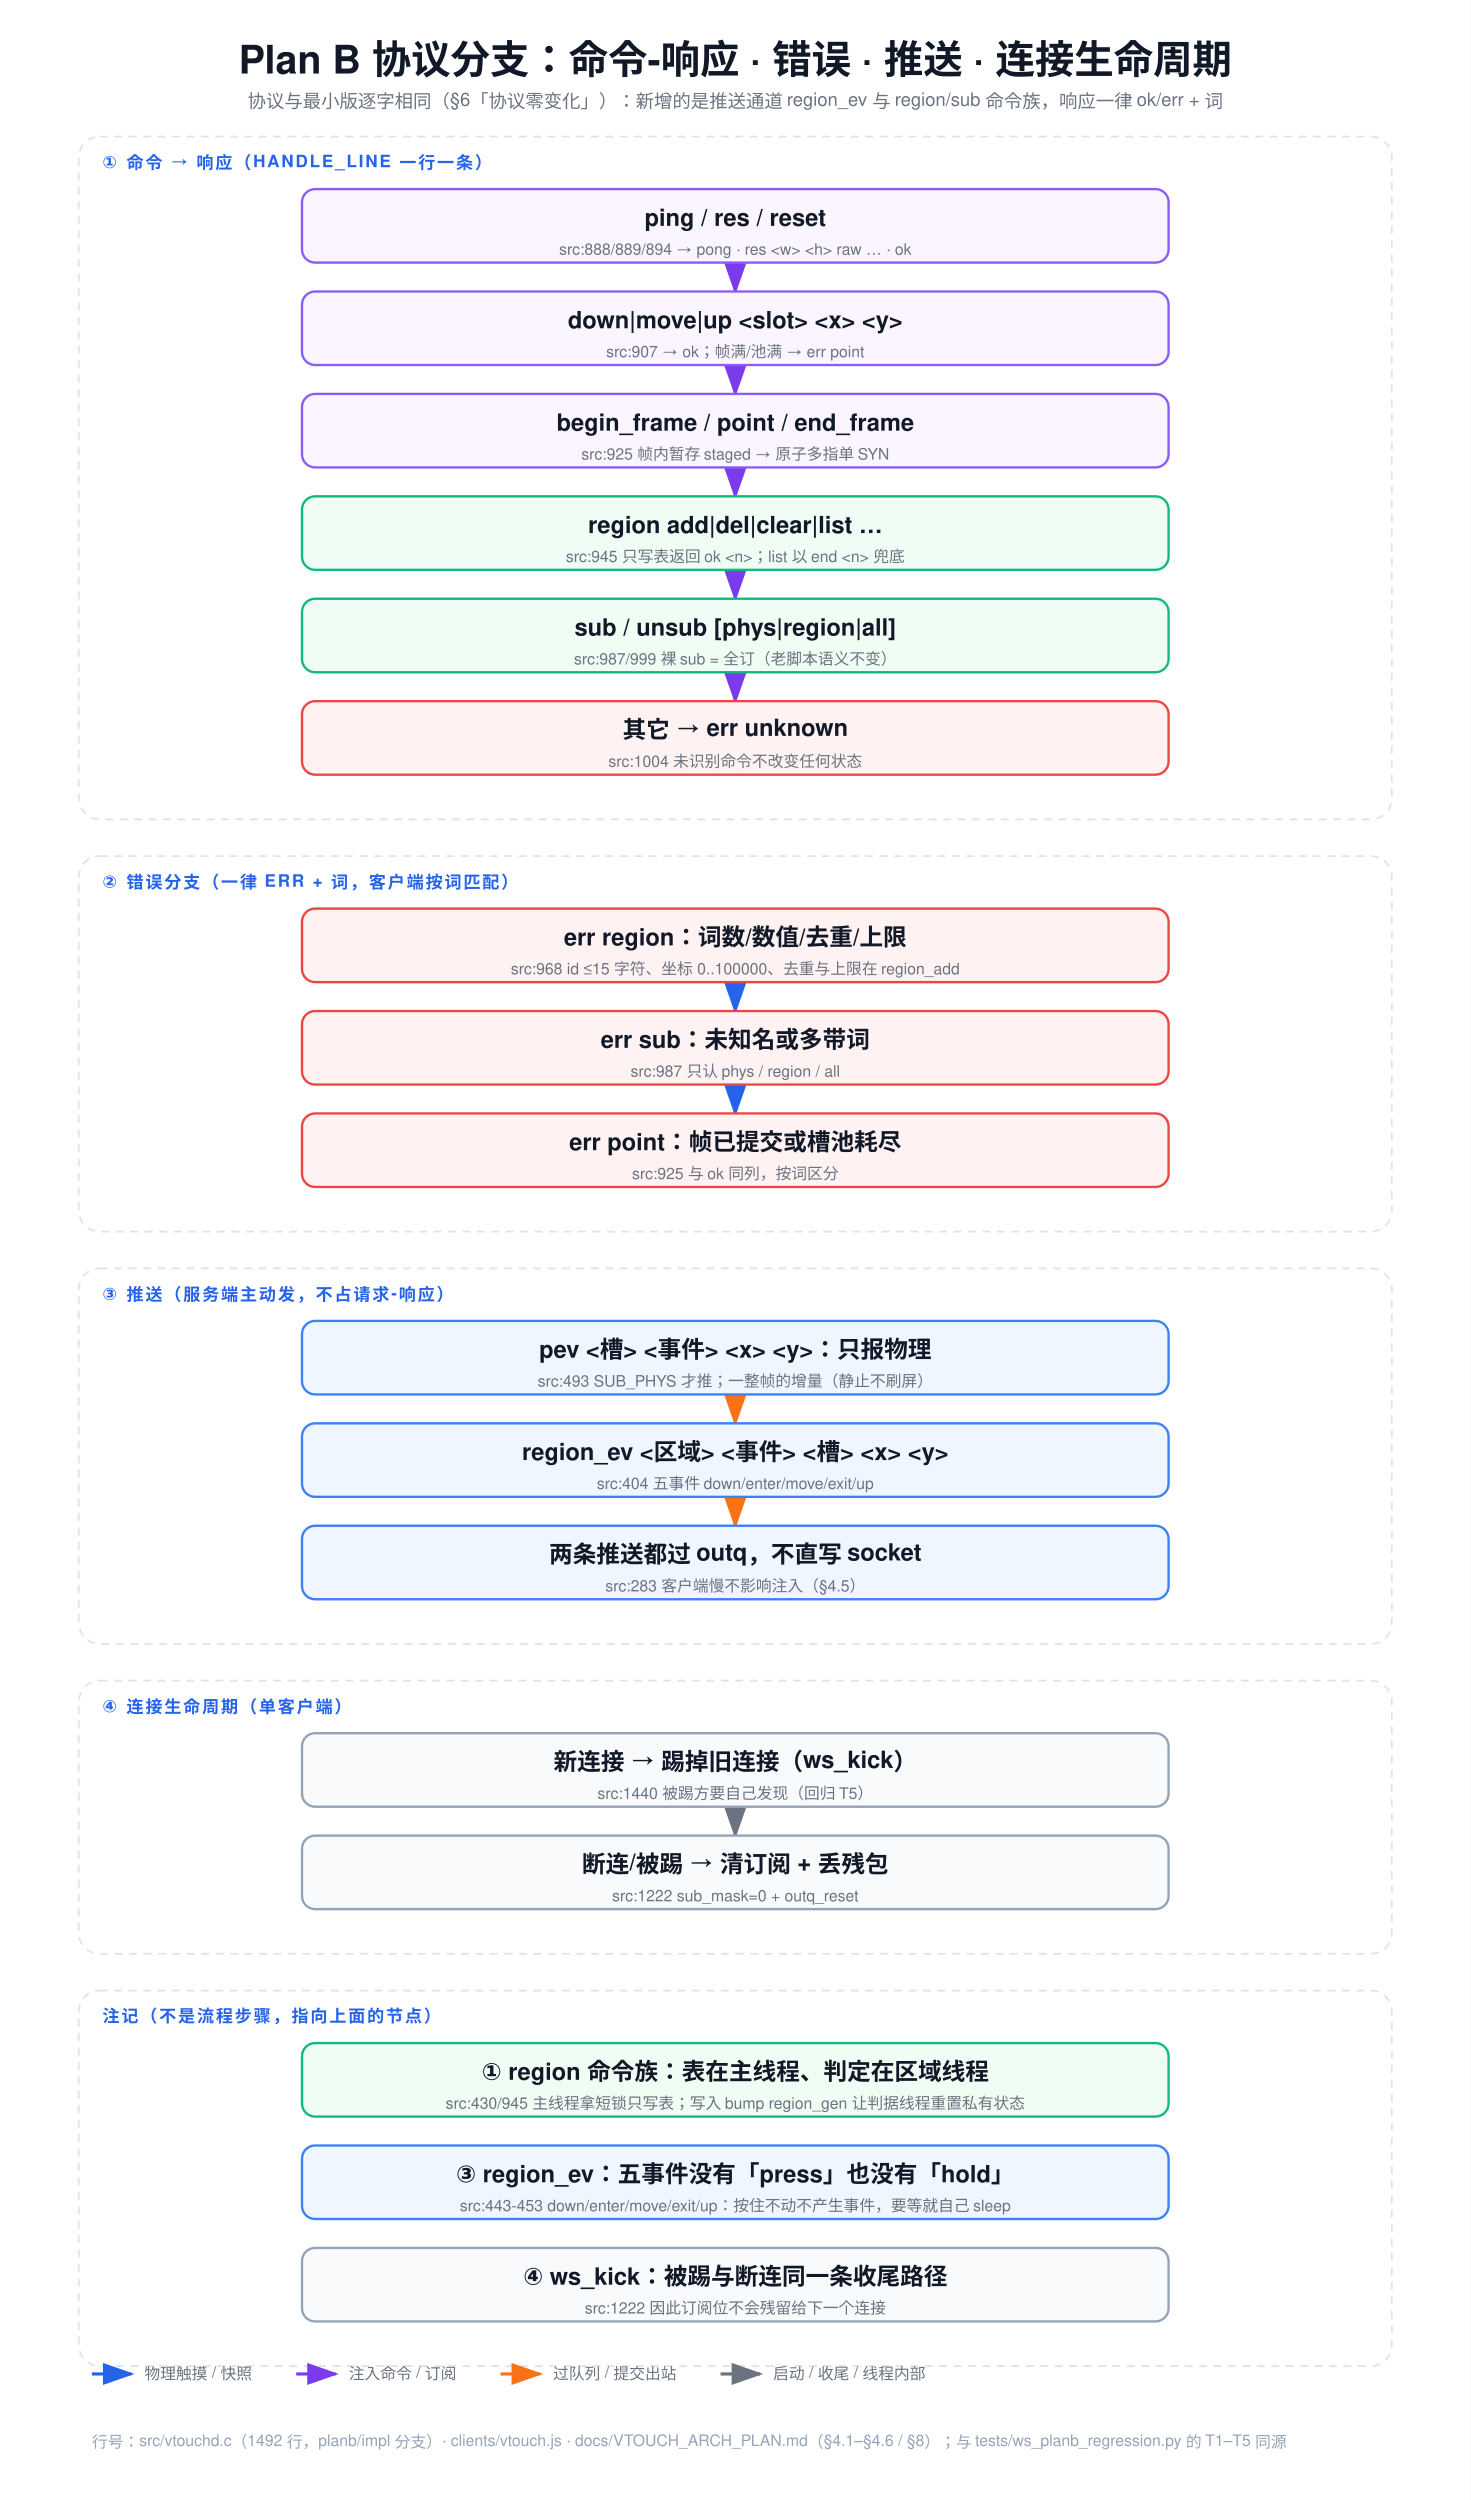
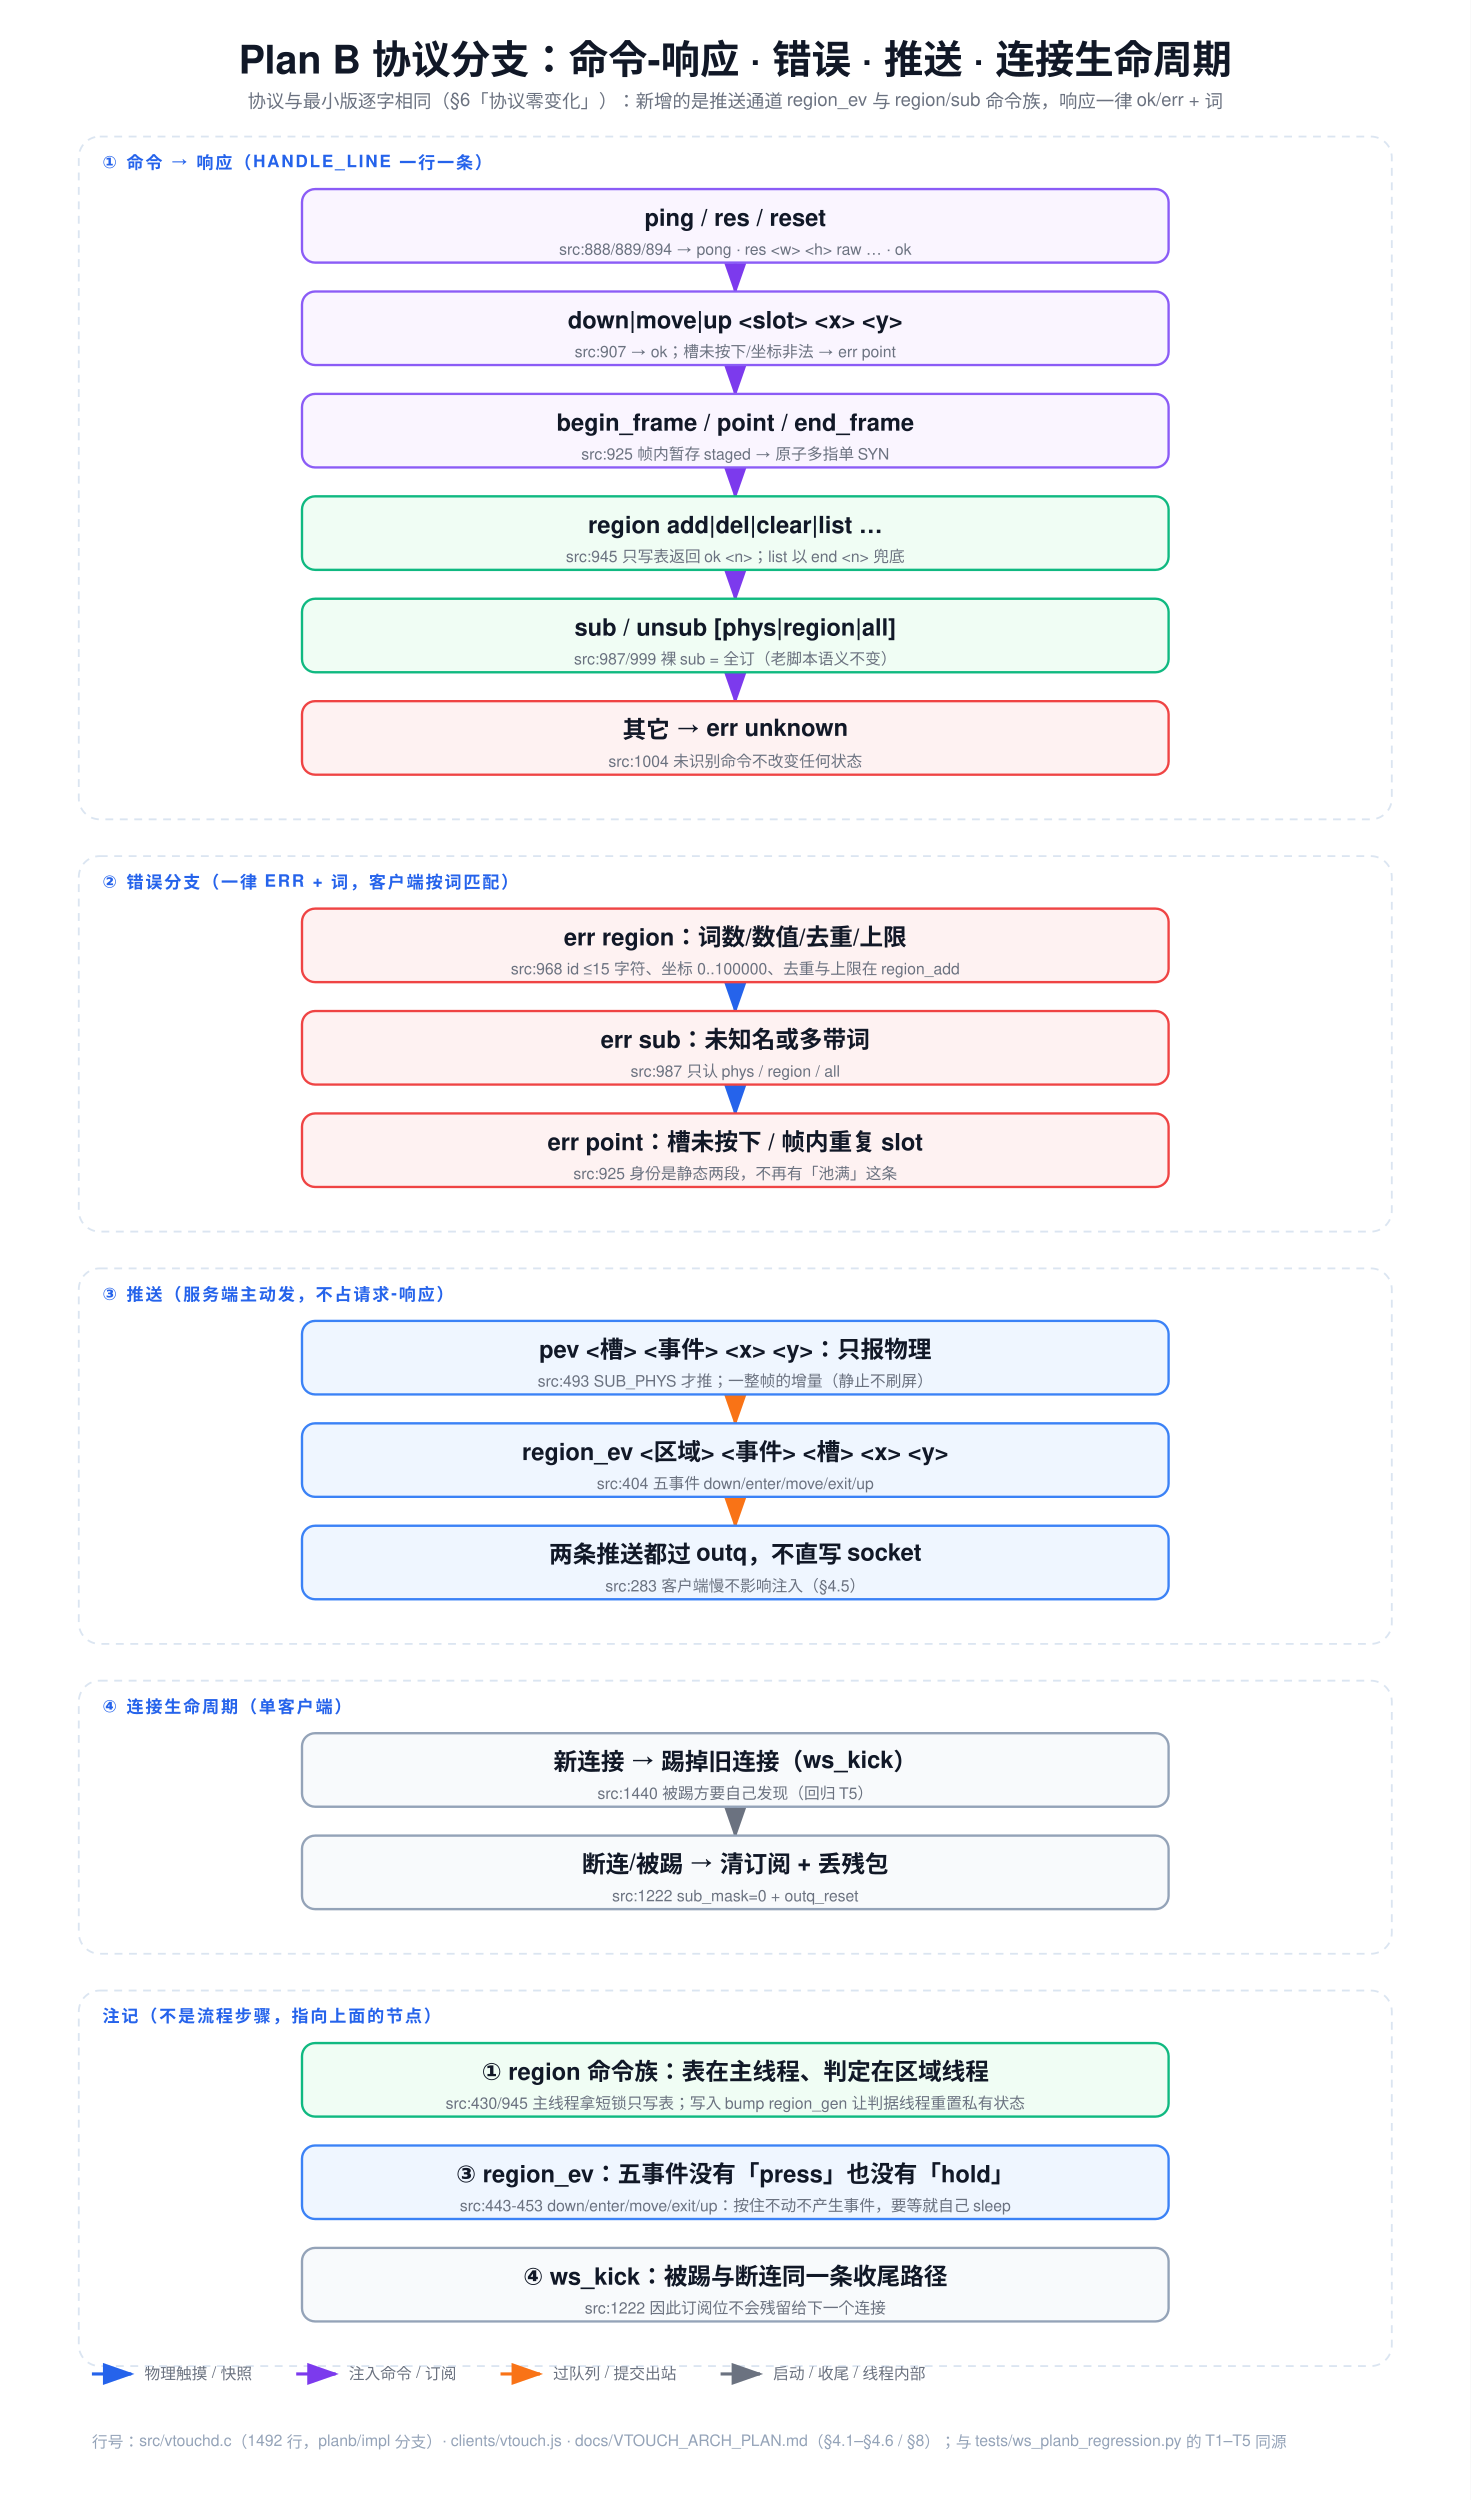
<svg xmlns="http://www.w3.org/2000/svg" viewBox="0 0 1120 1904" width="1120" height="1904" data-generator="fireworks-tech-graph" data-schema-version="1" data-text-metrics="heuristic-v1" data-style-id="1" data-visual-theme="Flat Icon" data-diagram-type="data-flow" data-motion-scene="" data-semantic-profile="generic" data-semantic-valid="true" data-quality-profile="standard" data-max-bends-per-edge="12" data-max-total-bends="100" data-max-route-stretch="5.0" data-max-bridged-crossings="8" data-min-node-gap="0.0" data-min-container-gutter="0.0" data-min-label-clearance="2.0" data-min-segment-length="0.0">
  <defs>
    <marker id="arrowA" markerWidth="10" markerHeight="7" refX="9" refY="3.5" orient="auto">
      <polygon points="0 0, 10 3.5, 0 7" fill="#7c3aed" />
    </marker>
    <marker id="arrowB" markerWidth="10" markerHeight="7" refX="9" refY="3.5" orient="auto">
      <polygon points="0 0, 10 3.5, 0 7" fill="#10b981" />
    </marker>
    <marker id="arrowC" markerWidth="10" markerHeight="7" refX="9" refY="3.5" orient="auto">
      <polygon points="0 0, 10 3.5, 0 7" fill="#2563eb" />
    </marker>
    <marker id="arrowE" markerWidth="10" markerHeight="7" refX="9" refY="3.5" orient="auto">
      <polygon points="0 0, 10 3.5, 0 7" fill="#f97316" />
    </marker>
    <marker id="arrowF" markerWidth="10" markerHeight="7" refX="9" refY="3.5" orient="auto">
      <polygon points="0 0, 10 3.5, 0 7" fill="#7c3aed" />
    </marker>
    <marker id="arrowG" markerWidth="10" markerHeight="7" refX="9" refY="3.5" orient="auto">
      <polygon points="0 0, 10 3.5, 0 7" fill="#ef4444" />
    </marker>
    <marker id="arrowH" markerWidth="10" markerHeight="7" refX="9" refY="3.5" orient="auto">
      <polygon points="0 0, 10 3.5, 0 7" fill="#6b7280" />
    </marker>
    <filter id="shadowSoft" x="-20%" y="-20%" width="140%" height="160%">
      <feDropShadow dx="0" dy="3" stdDeviation="6" flood-color="#0f172a" flood-opacity="0.12" />
    </filter>
    <filter id="shadowGlass" x="-20%" y="-20%" width="140%" height="160%">
      <feDropShadow dx="0" dy="10" stdDeviation="16" flood-color="#020617" flood-opacity="0.28" />
    </filter>
    <style>
    text { font-family: 'Helvetica Neue', Helvetica, Arial, 'PingFang SC', 'Microsoft YaHei', 'Microsoft JhengHei', 'SimHei', sans-serif; }
    .title { font-size: 30px; font-weight: 700; fill: #111827; }
    .subtitle { font-size: 14px; font-weight: 500; fill: #6b7280; }
    .section { font-size: 13px; font-weight: 700; fill: #2563eb; letter-spacing: 1.4px; }
    .section-sub { font-size: 12px; font-weight: 500; fill: #94a3b8; }
    .node-title { font-weight: 700; fill: #111827; }
    .node-sub { font-size: 12px; font-weight: 500; fill: #6b7280; }
    .node-type { font-size: 12px; font-weight: 700; fill: #9ca3af; letter-spacing: 0.08em; }
    .arrow-label { font-size: 12px; font-weight: 600; fill: #6b7280; }
    .legend { font-size: 12px; font-weight: 500; fill: #6b7280; }
    .footnote { font-size: 12px; font-weight: 500; fill: #94a3b8; }
    .metric-label { font-size: 8.5px; font-weight: 700; fill: #94a3b8; text-transform: uppercase; }
    .metric-value { font-size: 9.5px; font-weight: 700; fill: #111827; }
    </style>
  </defs>
  <rect data-graph-role="background" width="1120.0" height="1904.0" fill="#ffffff" />
  <text x="560.0" y="56" text-anchor="middle" class="title">Plan B 协议分支：命令-响应 · 错误 · 推送 · 连接生命周期</text>
  <text x="560.0" y="82" text-anchor="middle" class="subtitle">协议与最小版逐字相同（§6「协议零变化」）：新增的是推送通道 region_ev 与 region/sub 命令族，响应一律 ok/err + 词</text>
  <g id="box1" data-graph-role="container" data-container-id="box1" data-semantic-role="boundary" data-graph-bounds="60,104,1060,624">
    <rect data-graph-role="container" x="60.0" y="104.0" width="1000.0" height="520.0" rx="16.0" fill="none" stroke="#dbe5f1" stroke-width="1.4" stroke-dasharray="6 5" />
    <text x="78.0" y="128.0" class="section">① 命令 → 响应（HANDLE_LINE 一行一条）</text>
    <rect id="box1-header" data-graph-role="reserved" data-reserved-kind="container-header" x="68" y="110" width="273.36" height="30" fill="none" stroke="none" />
  </g>
  <g id="box2" data-graph-role="container" data-container-id="box2" data-semantic-role="boundary" data-graph-bounds="60,652,1060,938">
    <rect data-graph-role="container" x="60.0" y="652.0" width="1000.0" height="286.0" rx="16.0" fill="none" stroke="#dbe5f1" stroke-width="1.4" stroke-dasharray="6 5" />
    <text x="78.0" y="676.0" class="section">② 错误分支（一律 ERR + 词，客户端按词匹配）</text>
    <rect id="box2-header" data-graph-role="reserved" data-reserved-kind="container-header" x="68" y="658" width="307.42" height="30" fill="none" stroke="none" />
  </g>
  <g id="box3" data-graph-role="container" data-container-id="box3" data-semantic-role="boundary" data-graph-bounds="60,966,1060,1252">
    <rect data-graph-role="container" x="60.0" y="966.0" width="1000.0" height="286.0" rx="16.0" fill="none" stroke="#dbe5f1" stroke-width="1.4" stroke-dasharray="6 5" />
    <text x="78.0" y="990.0" class="section">③ 推送（服务端主动发，不占请求-响应）</text>
    <rect id="box3-header" data-graph-role="reserved" data-reserved-kind="container-header" x="68" y="972" width="270.76" height="30" fill="none" stroke="none" />
  </g>
  <g id="box4" data-graph-role="container" data-container-id="box4" data-semantic-role="boundary" data-graph-bounds="60,1280,1060,1488">
    <rect data-graph-role="container" x="60.0" y="1280.0" width="1000.0" height="208.0" rx="16.0" fill="none" stroke="#dbe5f1" stroke-width="1.4" stroke-dasharray="6 5" />
    <text x="78.0" y="1304.0" class="section">④ 连接生命周期（单客户端）</text>
    <rect id="box4-header" data-graph-role="reserved" data-reserved-kind="container-header" x="68" y="1286" width="198.22" height="30" fill="none" stroke="none" />
  </g>
  <g id="boxnote" data-graph-role="container" data-container-id="boxnote" data-semantic-role="boundary" data-graph-bounds="60,1516,1060,1802">
    <rect data-graph-role="container" x="60.0" y="1516.0" width="1000.0" height="286.0" rx="16.0" fill="none" stroke="#dbe5f1" stroke-width="1.4" stroke-dasharray="6 5" />
    <text x="78.0" y="1540.0" class="section">注记（不是流程步骤，指向上面的节点）</text>
    <rect id="boxnote-header" data-graph-role="reserved" data-reserved-kind="container-header" x="68" y="1522" width="264" height="30" fill="none" stroke="none" />
  </g>
  <path id="ar2" data-graph-role="edge" data-edge-id="ar2" data-source="p1" data-target="p2" data-edge-kind="flow" data-topic-id="" data-flow="control" data-motion-role="" data-motion-stage="" data-motion-order="" data-protocol="" data-via="" data-critical-path-id="" data-critical-hop="" data-critical-hops="" data-critical="false" data-bends="0" data-route-stretch="1.0" data-bridges="" d="M 560,200 L 560,222" fill="none" stroke="#7c3aed" stroke-width="2.4" stroke-linecap="round" stroke-linejoin="round" marker-end="url(#arrowA)" />
  <path id="ar3" data-graph-role="edge" data-edge-id="ar3" data-source="p2" data-target="p3" data-edge-kind="flow" data-topic-id="" data-flow="control" data-motion-role="" data-motion-stage="" data-motion-order="" data-protocol="" data-via="" data-critical-path-id="" data-critical-hop="" data-critical-hops="" data-critical="false" data-bends="0" data-route-stretch="1.0" data-bridges="" d="M 560,278 L 560,300" fill="none" stroke="#7c3aed" stroke-width="2.4" stroke-linecap="round" stroke-linejoin="round" marker-end="url(#arrowA)" />
  <path id="ar4" data-graph-role="edge" data-edge-id="ar4" data-source="p3" data-target="p4" data-edge-kind="flow" data-topic-id="" data-flow="control" data-motion-role="" data-motion-stage="" data-motion-order="" data-protocol="" data-via="" data-critical-path-id="" data-critical-hop="" data-critical-hops="" data-critical="false" data-bends="0" data-route-stretch="1.0" data-bridges="" d="M 560,356 L 560,378" fill="none" stroke="#7c3aed" stroke-width="2.4" stroke-linecap="round" stroke-linejoin="round" marker-end="url(#arrowA)" />
  <path id="ar5" data-graph-role="edge" data-edge-id="ar5" data-source="p4" data-target="p5" data-edge-kind="flow" data-topic-id="" data-flow="control" data-motion-role="" data-motion-stage="" data-motion-order="" data-protocol="" data-via="" data-critical-path-id="" data-critical-hop="" data-critical-hops="" data-critical="false" data-bends="0" data-route-stretch="1.0" data-bridges="" d="M 560,434 L 560,456" fill="none" stroke="#7c3aed" stroke-width="2.4" stroke-linecap="round" stroke-linejoin="round" marker-end="url(#arrowA)" />
  <path id="ar6" data-graph-role="edge" data-edge-id="ar6" data-source="p5" data-target="p6" data-edge-kind="flow" data-topic-id="" data-flow="control" data-motion-role="" data-motion-stage="" data-motion-order="" data-protocol="" data-via="" data-critical-path-id="" data-critical-hop="" data-critical-hops="" data-critical="false" data-bends="0" data-route-stretch="1.0" data-bridges="" d="M 560,512 L 560,534" fill="none" stroke="#7c3aed" stroke-width="2.4" stroke-linecap="round" stroke-linejoin="round" marker-end="url(#arrowA)" />
  <path id="ar8" data-graph-role="edge" data-edge-id="ar8" data-source="e1" data-target="e2" data-edge-kind="flow" data-topic-id="" data-flow="read" data-motion-role="" data-motion-stage="" data-motion-order="" data-protocol="" data-via="" data-critical-path-id="" data-critical-hop="" data-critical-hops="" data-critical="false" data-bends="0" data-route-stretch="1.0" data-bridges="" d="M 560,748 L 560,770" fill="none" stroke="#2563eb" stroke-width="2.4" stroke-linecap="round" stroke-linejoin="round" marker-end="url(#arrowC)" />
  <path id="ar9" data-graph-role="edge" data-edge-id="ar9" data-source="e2" data-target="e3" data-edge-kind="flow" data-topic-id="" data-flow="read" data-motion-role="" data-motion-stage="" data-motion-order="" data-protocol="" data-via="" data-critical-path-id="" data-critical-hop="" data-critical-hops="" data-critical="false" data-bends="0" data-route-stretch="1.0" data-bridges="" d="M 560,826 L 560,848" fill="none" stroke="#2563eb" stroke-width="2.4" stroke-linecap="round" stroke-linejoin="round" marker-end="url(#arrowC)" />
  <path id="ar11" data-graph-role="edge" data-edge-id="ar11" data-source="u1" data-target="u2" data-edge-kind="flow" data-topic-id="" data-flow="data" data-motion-role="" data-motion-stage="" data-motion-order="" data-protocol="" data-via="" data-critical-path-id="" data-critical-hop="" data-critical-hops="" data-critical="false" data-bends="0" data-route-stretch="1.0" data-bridges="" d="M 560,1062 L 560,1084" fill="none" stroke="#f97316" stroke-width="2.4" stroke-linecap="round" stroke-linejoin="round" marker-end="url(#arrowE)" />
  <path id="ar12" data-graph-role="edge" data-edge-id="ar12" data-source="u2" data-target="u3" data-edge-kind="flow" data-topic-id="" data-flow="data" data-motion-role="" data-motion-stage="" data-motion-order="" data-protocol="" data-via="" data-critical-path-id="" data-critical-hop="" data-critical-hops="" data-critical="false" data-bends="0" data-route-stretch="1.0" data-bridges="" d="M 560,1140 L 560,1162" fill="none" stroke="#f97316" stroke-width="2.4" stroke-linecap="round" stroke-linejoin="round" marker-end="url(#arrowE)" />
  <path id="ar14" data-graph-role="edge" data-edge-id="ar14" data-source="k1" data-target="k2" data-edge-kind="flow" data-topic-id="" data-flow="neutral" data-motion-role="" data-motion-stage="" data-motion-order="" data-protocol="" data-via="" data-critical-path-id="" data-critical-hop="" data-critical-hops="" data-critical="false" data-bends="0" data-route-stretch="1.0" data-bridges="" d="M 560,1376 L 560,1398" fill="none" stroke="#6b7280" stroke-width="2.4" stroke-linecap="round" stroke-linejoin="round" marker-end="url(#arrowH)" />
  <g id="node-p1" data-graph-role="node" data-node-id="p1" data-semantic-role="rect" data-motion-role="" data-motion-stage="" data-motion-order="" data-parent="" data-deployment-id="" data-topic-id="" data-span-id="" data-station-order="" data-status="" data-start-ms="" data-duration-ms="" data-parent-span="" data-graph-bounds="230,144,890,200">
    <rect x="230.0" y="144.0" width="660.0" height="56.0" rx="10.0" fill="#faf5ff" stroke="#8b5cf6" stroke-width="1.8" />
    <text x="560.0" y="172.0" text-anchor="middle" class="node-title" font-size="18.0">ping / res / reset</text>
    <text x="560.0" y="194.0" text-anchor="middle" class="node-sub">src:888/889/894 → pong · res &lt;w&gt; &lt;h&gt; raw … · ok</text>
  </g>
  <g id="node-p2" data-graph-role="node" data-node-id="p2" data-semantic-role="rect" data-motion-role="" data-motion-stage="" data-motion-order="" data-parent="" data-deployment-id="" data-topic-id="" data-span-id="" data-station-order="" data-status="" data-start-ms="" data-duration-ms="" data-parent-span="" data-graph-bounds="230,222,890,278">
    <rect x="230.0" y="222.0" width="660.0" height="56.0" rx="10.0" fill="#faf5ff" stroke="#8b5cf6" stroke-width="1.8" />
    <text x="560.0" y="250.0" text-anchor="middle" class="node-title" font-size="18.0">down|move|up &lt;slot&gt; &lt;x&gt; &lt;y&gt;</text>
-     <text x="560.0" y="272.0" text-anchor="middle" class="node-sub">src:907 → ok；帧满/池满 → err point</text>
+     <text x="560.0" y="272.0" text-anchor="middle" class="node-sub">src:907 → ok；槽未按下/坐标非法 → err point</text>
  </g>
  <g id="node-p3" data-graph-role="node" data-node-id="p3" data-semantic-role="rect" data-motion-role="" data-motion-stage="" data-motion-order="" data-parent="" data-deployment-id="" data-topic-id="" data-span-id="" data-station-order="" data-status="" data-start-ms="" data-duration-ms="" data-parent-span="" data-graph-bounds="230,300,890,356">
    <rect x="230.0" y="300.0" width="660.0" height="56.0" rx="10.0" fill="#faf5ff" stroke="#8b5cf6" stroke-width="1.8" />
    <text x="560.0" y="328.0" text-anchor="middle" class="node-title" font-size="18.0">begin_frame / point / end_frame</text>
    <text x="560.0" y="350.0" text-anchor="middle" class="node-sub">src:925 帧内暂存 staged → 原子多指单 SYN</text>
  </g>
  <g id="node-p4" data-graph-role="node" data-node-id="p4" data-semantic-role="rect" data-motion-role="" data-motion-stage="" data-motion-order="" data-parent="" data-deployment-id="" data-topic-id="" data-span-id="" data-station-order="" data-status="" data-start-ms="" data-duration-ms="" data-parent-span="" data-graph-bounds="230,378,890,434">
    <rect x="230.0" y="378.0" width="660.0" height="56.0" rx="10.0" fill="#f0fdf4" stroke="#10b981" stroke-width="1.8" />
    <text x="560.0" y="406.0" text-anchor="middle" class="node-title" font-size="18.0">region add|del|clear|list …</text>
    <text x="560.0" y="428.0" text-anchor="middle" class="node-sub">src:945 只写表返回 ok &lt;n&gt;；list 以 end &lt;n&gt; 兜底</text>
  </g>
  <g id="node-p5" data-graph-role="node" data-node-id="p5" data-semantic-role="rect" data-motion-role="" data-motion-stage="" data-motion-order="" data-parent="" data-deployment-id="" data-topic-id="" data-span-id="" data-station-order="" data-status="" data-start-ms="" data-duration-ms="" data-parent-span="" data-graph-bounds="230,456,890,512">
    <rect x="230.0" y="456.0" width="660.0" height="56.0" rx="10.0" fill="#f0fdf4" stroke="#10b981" stroke-width="1.8" />
    <text x="560.0" y="484.0" text-anchor="middle" class="node-title" font-size="18.0">sub / unsub [phys|region|all]</text>
    <text x="560.0" y="506.0" text-anchor="middle" class="node-sub">src:987/999 裸 sub = 全订（老脚本语义不变）</text>
  </g>
  <g id="node-p6" data-graph-role="node" data-node-id="p6" data-semantic-role="rect" data-motion-role="" data-motion-stage="" data-motion-order="" data-parent="" data-deployment-id="" data-topic-id="" data-span-id="" data-station-order="" data-status="" data-start-ms="" data-duration-ms="" data-parent-span="" data-graph-bounds="230,534,890,590">
    <rect x="230.0" y="534.0" width="660.0" height="56.0" rx="10.0" fill="#fef2f2" stroke="#ef4444" stroke-width="1.8" />
    <text x="560.0" y="562.0" text-anchor="middle" class="node-title" font-size="18.0">其它 → err unknown</text>
    <text x="560.0" y="584.0" text-anchor="middle" class="node-sub">src:1004 未识别命令不改变任何状态</text>
  </g>
  <g id="node-e1" data-graph-role="node" data-node-id="e1" data-semantic-role="rect" data-motion-role="" data-motion-stage="" data-motion-order="" data-parent="" data-deployment-id="" data-topic-id="" data-span-id="" data-station-order="" data-status="" data-start-ms="" data-duration-ms="" data-parent-span="" data-graph-bounds="230,692,890,748">
    <rect x="230.0" y="692.0" width="660.0" height="56.0" rx="10.0" fill="#fef2f2" stroke="#ef4444" stroke-width="1.8" />
    <text x="560.0" y="720.0" text-anchor="middle" class="node-title" font-size="18.0">err region：词数/数值/去重/上限</text>
    <text x="560.0" y="742.0" text-anchor="middle" class="node-sub">src:968 id ≤15 字符、坐标 0..100000、去重与上限在 region_add</text>
  </g>
  <g id="node-e2" data-graph-role="node" data-node-id="e2" data-semantic-role="rect" data-motion-role="" data-motion-stage="" data-motion-order="" data-parent="" data-deployment-id="" data-topic-id="" data-span-id="" data-station-order="" data-status="" data-start-ms="" data-duration-ms="" data-parent-span="" data-graph-bounds="230,770,890,826">
    <rect x="230.0" y="770.0" width="660.0" height="56.0" rx="10.0" fill="#fef2f2" stroke="#ef4444" stroke-width="1.8" />
    <text x="560.0" y="798.0" text-anchor="middle" class="node-title" font-size="18.0">err sub：未知名或多带词</text>
    <text x="560.0" y="820.0" text-anchor="middle" class="node-sub">src:987 只认 phys / region / all</text>
  </g>
  <g id="node-e3" data-graph-role="node" data-node-id="e3" data-semantic-role="rect" data-motion-role="" data-motion-stage="" data-motion-order="" data-parent="" data-deployment-id="" data-topic-id="" data-span-id="" data-station-order="" data-status="" data-start-ms="" data-duration-ms="" data-parent-span="" data-graph-bounds="230,848,890,904">
    <rect x="230.0" y="848.0" width="660.0" height="56.0" rx="10.0" fill="#fef2f2" stroke="#ef4444" stroke-width="1.8" />
-     <text x="560.0" y="876.0" text-anchor="middle" class="node-title" font-size="18.0">err point：帧已提交或槽池耗尽</text>
-     <text x="560.0" y="898.0" text-anchor="middle" class="node-sub">src:925 与 ok 同列，按词区分</text>
+     <text x="560.0" y="876.0" text-anchor="middle" class="node-title" font-size="18.0">err point：槽未按下 / 帧内重复 slot</text>
+     <text x="560.0" y="898.0" text-anchor="middle" class="node-sub">src:925 身份是静态两段，不再有「池满」这条</text>
  </g>
  <g id="node-u1" data-graph-role="node" data-node-id="u1" data-semantic-role="rect" data-motion-role="" data-motion-stage="" data-motion-order="" data-parent="" data-deployment-id="" data-topic-id="" data-span-id="" data-station-order="" data-status="" data-start-ms="" data-duration-ms="" data-parent-span="" data-graph-bounds="230,1006,890,1062">
    <rect x="230.0" y="1006.0" width="660.0" height="56.0" rx="10.0" fill="#eff6ff" stroke="#3b82f6" stroke-width="1.8" />
    <text x="560.0" y="1034.0" text-anchor="middle" class="node-title" font-size="18.0">pev &lt;槽&gt; &lt;事件&gt; &lt;x&gt; &lt;y&gt;：只报物理</text>
    <text x="560.0" y="1056.0" text-anchor="middle" class="node-sub">src:493 SUB_PHYS 才推；一整帧的增量（静止不刷屏）</text>
  </g>
  <g id="node-u2" data-graph-role="node" data-node-id="u2" data-semantic-role="rect" data-motion-role="" data-motion-stage="" data-motion-order="" data-parent="" data-deployment-id="" data-topic-id="" data-span-id="" data-station-order="" data-status="" data-start-ms="" data-duration-ms="" data-parent-span="" data-graph-bounds="230,1084,890,1140">
    <rect x="230.0" y="1084.0" width="660.0" height="56.0" rx="10.0" fill="#eff6ff" stroke="#3b82f6" stroke-width="1.8" />
    <text x="560.0" y="1112.0" text-anchor="middle" class="node-title" font-size="18.0">region_ev &lt;区域&gt; &lt;事件&gt; &lt;槽&gt; &lt;x&gt; &lt;y&gt;</text>
    <text x="560.0" y="1134.0" text-anchor="middle" class="node-sub">src:404 五事件 down/enter/move/exit/up</text>
  </g>
  <g id="node-u3" data-graph-role="node" data-node-id="u3" data-semantic-role="rect" data-motion-role="" data-motion-stage="" data-motion-order="" data-parent="" data-deployment-id="" data-topic-id="" data-span-id="" data-station-order="" data-status="" data-start-ms="" data-duration-ms="" data-parent-span="" data-graph-bounds="230,1162,890,1218">
    <rect x="230.0" y="1162.0" width="660.0" height="56.0" rx="10.0" fill="#eff6ff" stroke="#3b82f6" stroke-width="1.8" />
    <text x="560.0" y="1190.0" text-anchor="middle" class="node-title" font-size="18.0">两条推送都过 outq，不直写 socket</text>
    <text x="560.0" y="1212.0" text-anchor="middle" class="node-sub">src:283 客户端慢不影响注入（§4.5）</text>
  </g>
  <g id="node-k1" data-graph-role="node" data-node-id="k1" data-semantic-role="rect" data-motion-role="" data-motion-stage="" data-motion-order="" data-parent="" data-deployment-id="" data-topic-id="" data-span-id="" data-station-order="" data-status="" data-start-ms="" data-duration-ms="" data-parent-span="" data-graph-bounds="230,1320,890,1376">
    <rect x="230.0" y="1320.0" width="660.0" height="56.0" rx="10.0" fill="#f8fafc" stroke="#94a3b8" stroke-width="1.8" />
    <text x="560.0" y="1348.0" text-anchor="middle" class="node-title" font-size="18.0">新连接 → 踢掉旧连接（ws_kick）</text>
    <text x="560.0" y="1370.0" text-anchor="middle" class="node-sub">src:1440 被踢方要自己发现（回归 T5）</text>
  </g>
  <g id="node-k2" data-graph-role="node" data-node-id="k2" data-semantic-role="rect" data-motion-role="" data-motion-stage="" data-motion-order="" data-parent="" data-deployment-id="" data-topic-id="" data-span-id="" data-station-order="" data-status="" data-start-ms="" data-duration-ms="" data-parent-span="" data-graph-bounds="230,1398,890,1454">
    <rect x="230.0" y="1398.0" width="660.0" height="56.0" rx="10.0" fill="#f8fafc" stroke="#94a3b8" stroke-width="1.8" />
    <text x="560.0" y="1426.0" text-anchor="middle" class="node-title" font-size="18.0">断连/被踢 → 清订阅 + 丢残包</text>
    <text x="560.0" y="1448.0" text-anchor="middle" class="node-sub">src:1222 sub_mask=0 + outq_reset</text>
  </g>
  <g id="node-z1" data-graph-role="node" data-node-id="z1" data-semantic-role="rect" data-motion-role="" data-motion-stage="" data-motion-order="" data-parent="" data-deployment-id="" data-topic-id="" data-span-id="" data-station-order="" data-status="" data-start-ms="" data-duration-ms="" data-parent-span="" data-graph-bounds="230,1556,890,1612">
    <rect x="230.0" y="1556.0" width="660.0" height="56.0" rx="10.0" fill="#f0fdf4" stroke="#10b981" stroke-width="1.8" />
    <text x="560.0" y="1584.0" text-anchor="middle" class="node-title" font-size="18.0">① region 命令族：表在主线程、判定在区域线程</text>
    <text x="560.0" y="1606.0" text-anchor="middle" class="node-sub">src:430/945 主线程拿短锁只写表；写入 bump region_gen 让判据线程重置私有状态</text>
  </g>
  <g id="node-z2" data-graph-role="node" data-node-id="z2" data-semantic-role="rect" data-motion-role="" data-motion-stage="" data-motion-order="" data-parent="" data-deployment-id="" data-topic-id="" data-span-id="" data-station-order="" data-status="" data-start-ms="" data-duration-ms="" data-parent-span="" data-graph-bounds="230,1634,890,1690">
    <rect x="230.0" y="1634.0" width="660.0" height="56.0" rx="10.0" fill="#eff6ff" stroke="#3b82f6" stroke-width="1.8" />
    <text x="560.0" y="1662.0" text-anchor="middle" class="node-title" font-size="18.0">③ region_ev：五事件没有「press」也没有「hold」</text>
    <text x="560.0" y="1684.0" text-anchor="middle" class="node-sub">src:443-453 down/enter/move/exit/up：按住不动不产生事件，要等就自己 sleep</text>
  </g>
  <g id="node-z3" data-graph-role="node" data-node-id="z3" data-semantic-role="rect" data-motion-role="" data-motion-stage="" data-motion-order="" data-parent="" data-deployment-id="" data-topic-id="" data-span-id="" data-station-order="" data-status="" data-start-ms="" data-duration-ms="" data-parent-span="" data-graph-bounds="230,1712,890,1768">
    <rect x="230.0" y="1712.0" width="660.0" height="56.0" rx="10.0" fill="#f8fafc" stroke="#94a3b8" stroke-width="1.8" />
    <text x="560.0" y="1740.0" text-anchor="middle" class="node-title" font-size="18.0">④ ws_kick：被踢与断连同一条收尾路径</text>
    <text x="560.0" y="1762.0" text-anchor="middle" class="node-sub">src:1222 因此订阅位不会残留给下一个连接</text>
  </g>
  <g id="legend" data-graph-role="legend">
    <rect id="legend-zone" data-graph-role="reserved" data-reserved-kind="legend" x="60" y="1794" width="676" height="46" rx="10" fill="none" stroke="none" />
    <line data-graph-role="decoration" x1="70.0" y1="1808.0" x2="100.0" y2="1808.0" stroke="#2563eb" stroke-width="2.4" marker-end="url(#arrowC)" />
    <text data-graph-role="decoration" x="110.0" y="1812.0" class="legend">物理触摸 / 快照</text>
    <line data-graph-role="decoration" x1="225.6" y1="1808.0" x2="255.6" y2="1808.0" stroke="#7c3aed" stroke-width="2.4" marker-end="url(#arrowA)" />
    <text data-graph-role="decoration" x="265.6" y="1812.0" class="legend">注入命令 / 订阅</text>
    <line data-graph-role="decoration" x1="381.2" y1="1808.0" x2="411.2" y2="1808.0" stroke="#f97316" stroke-width="2.4" marker-end="url(#arrowE)" />
    <text data-graph-role="decoration" x="421.2" y="1812.0" class="legend">过队列 / 提交出站</text>
    <line data-graph-role="decoration" x1="548.8" y1="1808.0" x2="578.8" y2="1808.0" stroke="#6b7280" stroke-width="2.4" marker-end="url(#arrowH)" />
    <text data-graph-role="decoration" x="588.8" y="1812.0" class="legend">启动 / 收尾 / 线程内部</text>
  </g>
  <g id="footer" data-graph-role="reserved" data-graph-bounds="70,1852,1064,1868">
    <text x="70.0" y="1864.0" class="footnote">行号：src/vtouchd.c（1492 行，planb/impl 分支）· clients/vtouch.js · docs/VTOUCH_ARCH_PLAN.md（§4.1–§4.6 / §8）；与 tests/ws_planb_regression.py 的 T1–T5 同源</text>
  </g>
</svg>
